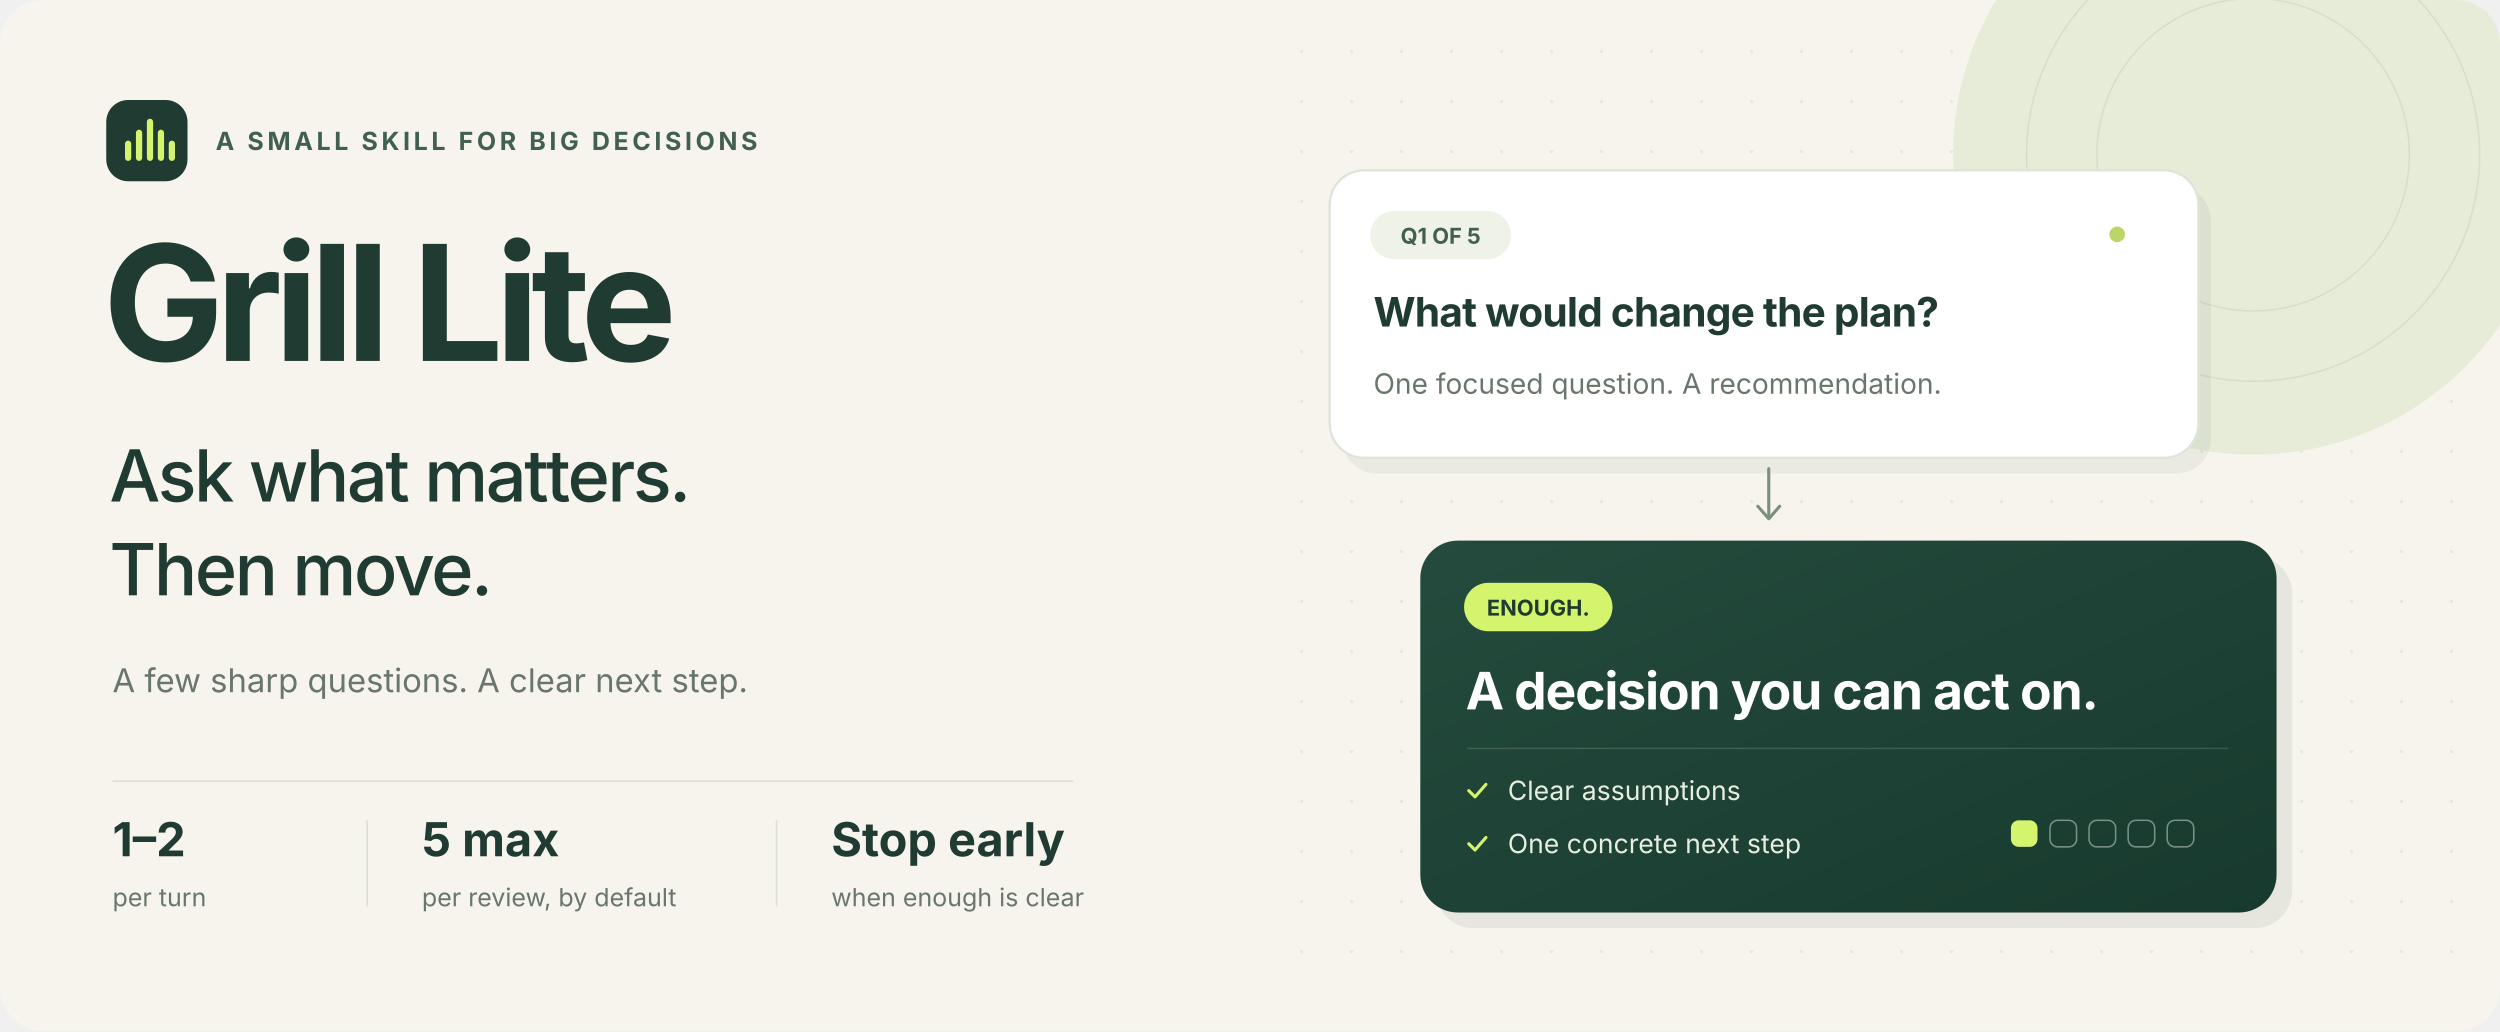
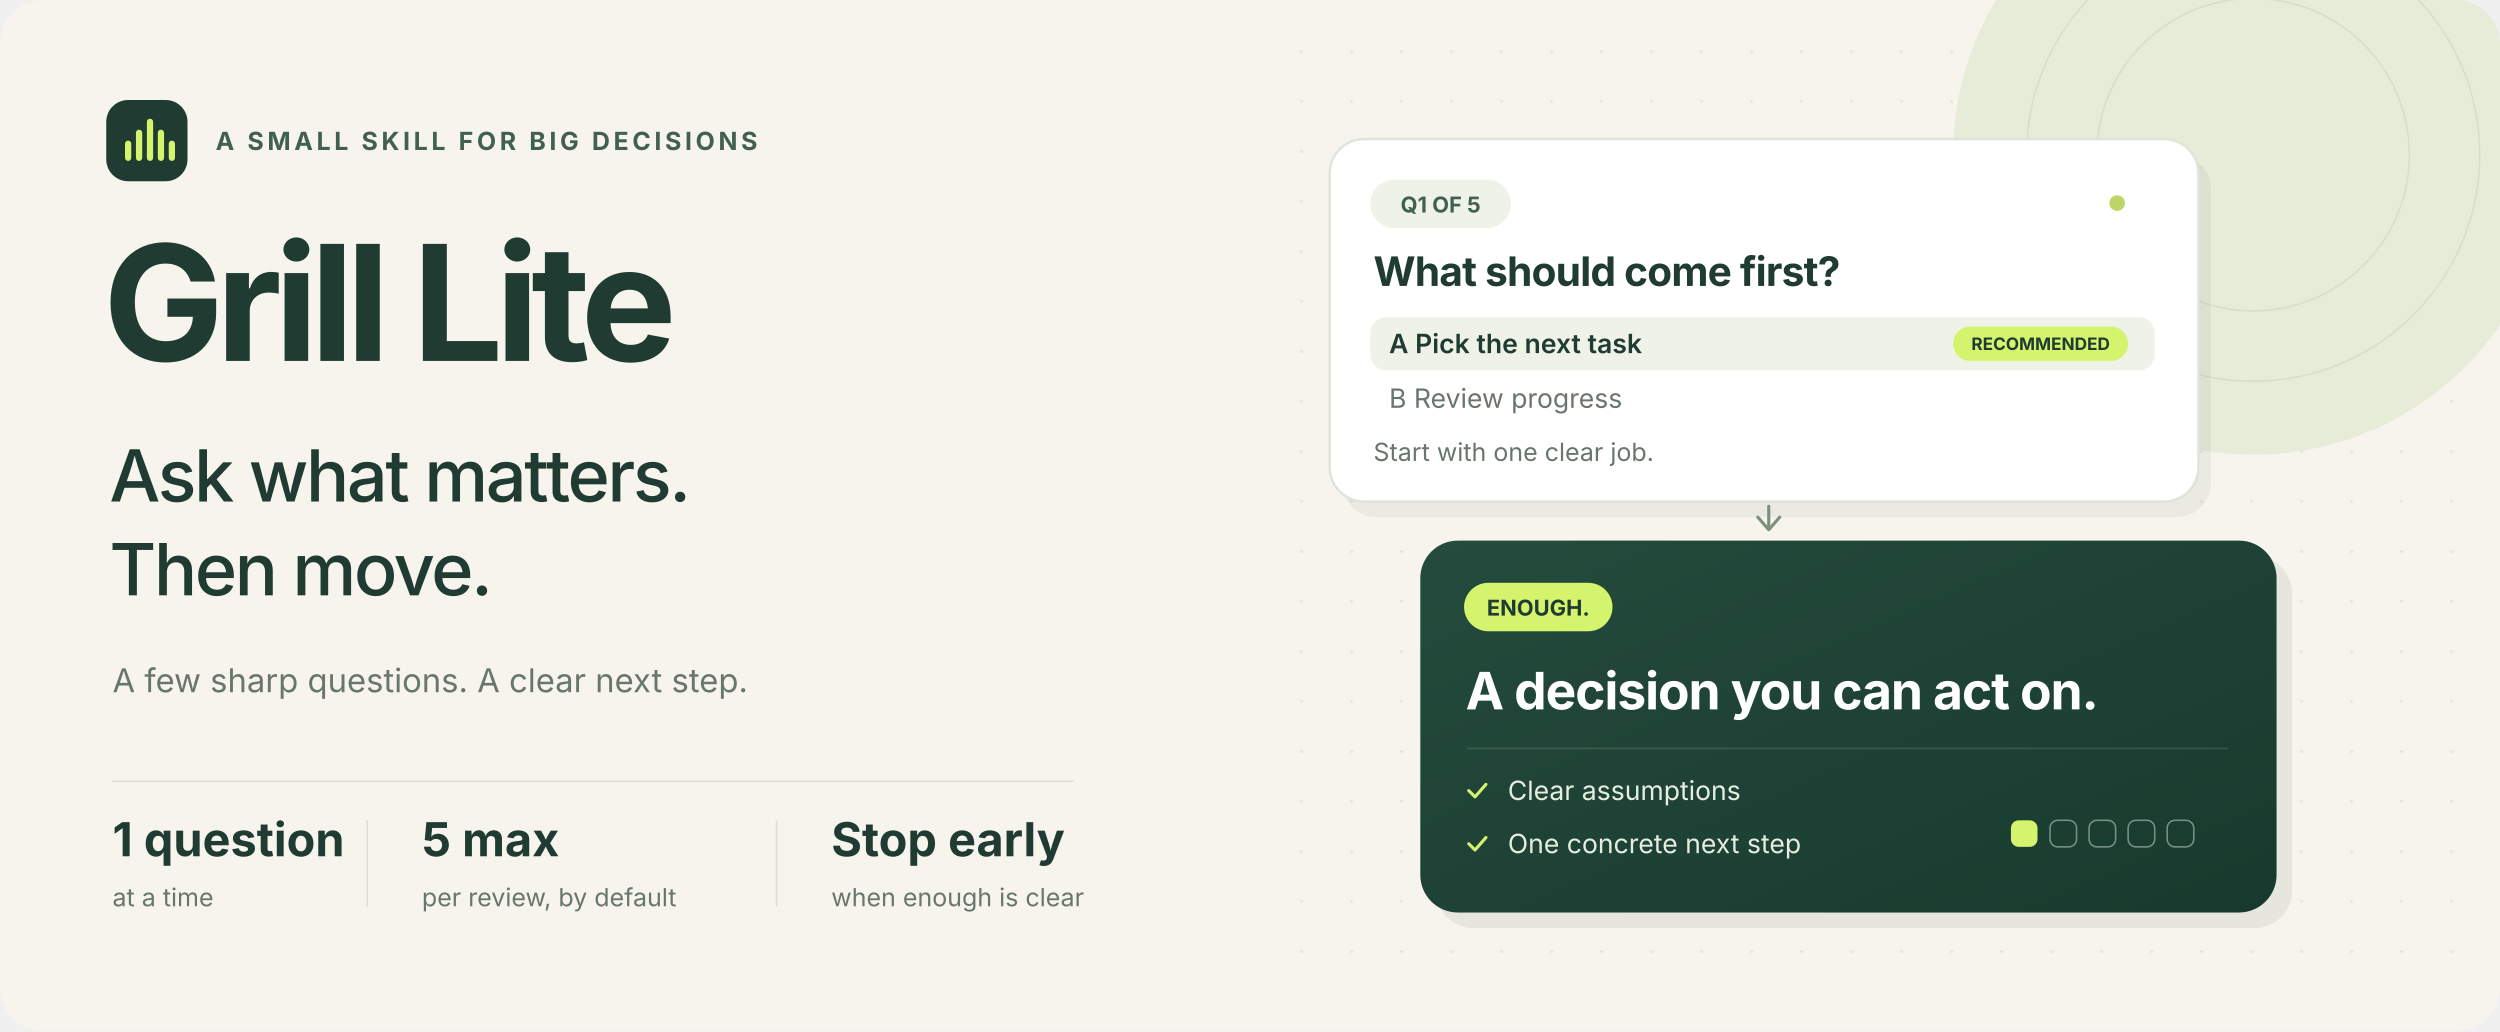
<svg xmlns="http://www.w3.org/2000/svg" width="1600" height="660" viewBox="0 0 1600 660" role="img" aria-labelledby="title desc">
  <defs>
    <clipPath id="panel">
      <rect width="1600" height="660" rx="28" />
    </clipPath>
    <pattern id="grid" width="32" height="32" patternUnits="userSpaceOnUse">
      <circle cx="1" cy="1" r="1" fill="#203B32" opacity="0.075" />
    </pattern>
    <linearGradient id="card" x1="0" y1="0" x2="1" y2="1">
      <stop stop-color="#244B3D" />
      <stop offset="1" stop-color="#183A2E" />
    </linearGradient>
  </defs>
  <g clip-path="url(#panel)">
    <rect width="1600" height="660" rx="28" fill="#F6F4ED" />
    <rect x="820" y="28" width="752" height="604" rx="20" fill="url(#grid)" />
    <circle cx="1442" cy="99" r="192" fill="#E7ECD9" />
    <circle cx="1442" cy="99" r="145" fill="none" stroke="#203B32" stroke-opacity="0.08" />
    <circle cx="1442" cy="99" r="100" fill="none" stroke="#203B32" stroke-opacity="0.08" />
    <g font-family="Inter, Segoe UI, Arial, sans-serif">
      <rect x="68" y="64" width="52" height="52" rx="14" fill="#203B32" />
      <g fill="#D4F46D">
        <rect x="80" y="90" width="4" height="13" rx="2" />
        <rect x="87" y="83" width="4" height="20" rx="2" />
        <rect x="94" y="76" width="4" height="27" rx="2" />
        <rect x="101" y="83" width="4" height="20" rx="2" />
        <rect x="108" y="90" width="4" height="13" rx="2" />
      </g>
      <text x="138" y="96" fill="#426051" font-size="16" font-weight="650" letter-spacing="2.3">A SMALL SKILL FOR BIG DECISIONS</text>
      <text x="66" y="231" fill="#203B32" font-size="103" font-weight="750" letter-spacing="-5">Grill Lite</text>
      <text x="70" y="321" fill="#203B32" font-size="46" font-weight="550" letter-spacing="-1.5">Ask what matters.</text>
      <text x="70" y="381" fill="#203B32" font-size="46" font-weight="550" letter-spacing="-1.5">Then move.</text>
      <text x="72" y="443" fill="#68766B" font-size="21">A few sharp questions. A clear next step.</text>
      <line x1="72" y1="500" x2="687" y2="500" stroke="#DADFD2" />
-       <text x="72" y="548" fill="#203B32" font-size="30" font-weight="700">1–2</text>
-       <text x="72" y="580" fill="#68766B" font-size="16">per turn</text>
+       <text x="72" y="548" fill="#203B32" font-size="30" font-weight="700">1 question</text>
+       <text x="72" y="580" fill="#68766B" font-size="16">at a time</text>
      <line x1="235" y1="525" x2="235" y2="580" stroke="#DADFD2" />
      <text x="270" y="548" fill="#203B32" font-size="30" font-weight="700">5 max</text>
      <text x="270" y="580" fill="#68766B" font-size="16">per review, by default</text>
      <line x1="497" y1="525" x2="497" y2="580" stroke="#DADFD2" />
      <text x="532" y="548" fill="#203B32" font-size="30" font-weight="700">Stop early</text>
      <text x="532" y="580" fill="#68766B" font-size="16">when enough is clear</text>
-       <rect x="859" y="119" width="556" height="184" rx="22" fill="#203B32" opacity="0.06" />
-       <rect x="851" y="109" width="556" height="184" rx="22" fill="#FFFFFF" stroke="#DFE4D9" stroke-width="1.5" />
-       <rect x="877" y="135" width="90" height="31" rx="15.5" fill="#EEF2E7" />
-       <text x="922" y="156" fill="#426051" font-size="14" font-weight="700" text-anchor="middle">Q1 OF 5</text>
-       <circle cx="1355" cy="150" r="5" fill="#BDD567" />
-       <text x="879" y="209" fill="#203B32" font-size="26" font-weight="650" letter-spacing="-0.5">What would change the plan?</text>
-       <text x="879" y="252" fill="#68766B" font-size="18">One focused question. A recommendation.</text>
-       <path d="M 1132 300 L 1132 331" stroke="#7B907B" stroke-width="2" stroke-linecap="round" />
-       <path d="M 1125 324 L 1132 332 L 1139 324" fill="none" stroke="#7B907B" stroke-width="2" stroke-linecap="round" stroke-linejoin="round" />
+       <rect x="859" y="99" width="556" height="232" rx="22" fill="#203B32" opacity="0.06" />
+       <rect x="851" y="89" width="556" height="232" rx="22" fill="#FFFFFF" stroke="#DFE4D9" stroke-width="1.5" />
+       <rect x="877" y="115" width="90" height="31" rx="15.5" fill="#EEF2E7" />
+       <text x="922" y="136" fill="#426051" font-size="14" font-weight="700" text-anchor="middle">Q1 OF 5</text>
+       <circle cx="1355" cy="130" r="5" fill="#BDD567" />
+       <text x="879" y="183" fill="#203B32" font-size="26" font-weight="650" letter-spacing="-0.5">What should come first?</text>
+       <rect x="877" y="203" width="502" height="34" rx="10" fill="#EEF2E7" />
+       <text x="889" y="226" fill="#203B32" font-size="17" font-weight="600">A   Pick the next task</text>
+       <rect x="1250" y="209" width="112" height="22" rx="11" fill="#D4F46D" />
+       <text x="1306" y="224" fill="#203B32" font-size="11" font-weight="700" text-anchor="middle">RECOMMENDED</text>
+       <text x="889" y="261" fill="#68766B" font-size="17">B   Review progress</text>
+       <text x="879" y="295" fill="#68766B" font-size="16">Start with one clear job.</text>
+       <path d="M 1132 324 L 1132 338" stroke="#7B907B" stroke-width="2" stroke-linecap="round" />
+       <path d="M 1125 331 L 1132 339 L 1139 331" fill="none" stroke="#7B907B" stroke-width="2" stroke-linecap="round" stroke-linejoin="round" />
      <rect x="919" y="356" width="548" height="238" rx="24" fill="#203B32" opacity="0.08" />
      <rect x="909" y="346" width="548" height="238" rx="24" fill="url(#card)" />
      <rect x="937" y="373" width="95" height="31" rx="15.5" fill="#D4F46D" />
      <text x="984.5" y="394" fill="#203B32" font-size="14" font-weight="750" text-anchor="middle">ENOUGH.</text>
      <text x="938" y="454" fill="#FFFFFF" font-size="33" font-weight="650" letter-spacing="-0.7">A decision you can act on.</text>
      <line x1="939" y1="479" x2="1426" y2="479" stroke="#FFFFFF" stroke-opacity="0.14" />
      <g fill="none" stroke="#D4F46D" stroke-width="2" stroke-linecap="round" stroke-linejoin="round">
        <path d="M 940 506 L 944 510 L 951 502" />
        <path d="M 940 540 L 944 544 L 951 536" />
      </g>
      <text x="965" y="512" fill="#E6EEDF" font-size="17">Clear assumptions</text>
      <text x="965" y="546" fill="#E6EEDF" font-size="17">One concrete next step</text>
      <g transform="translate(1287 525)">
        <rect width="17" height="17" rx="5" fill="#D4F46D" />
        <rect x="25" width="17" height="17" rx="5" fill="none" stroke="#789184" />
        <rect x="50" width="17" height="17" rx="5" fill="none" stroke="#789184" />
        <rect x="75" width="17" height="17" rx="5" fill="none" stroke="#789184" />
        <rect x="100" width="17" height="17" rx="5" fill="none" stroke="#789184" />
      </g>
    </g>
  </g>
</svg>
